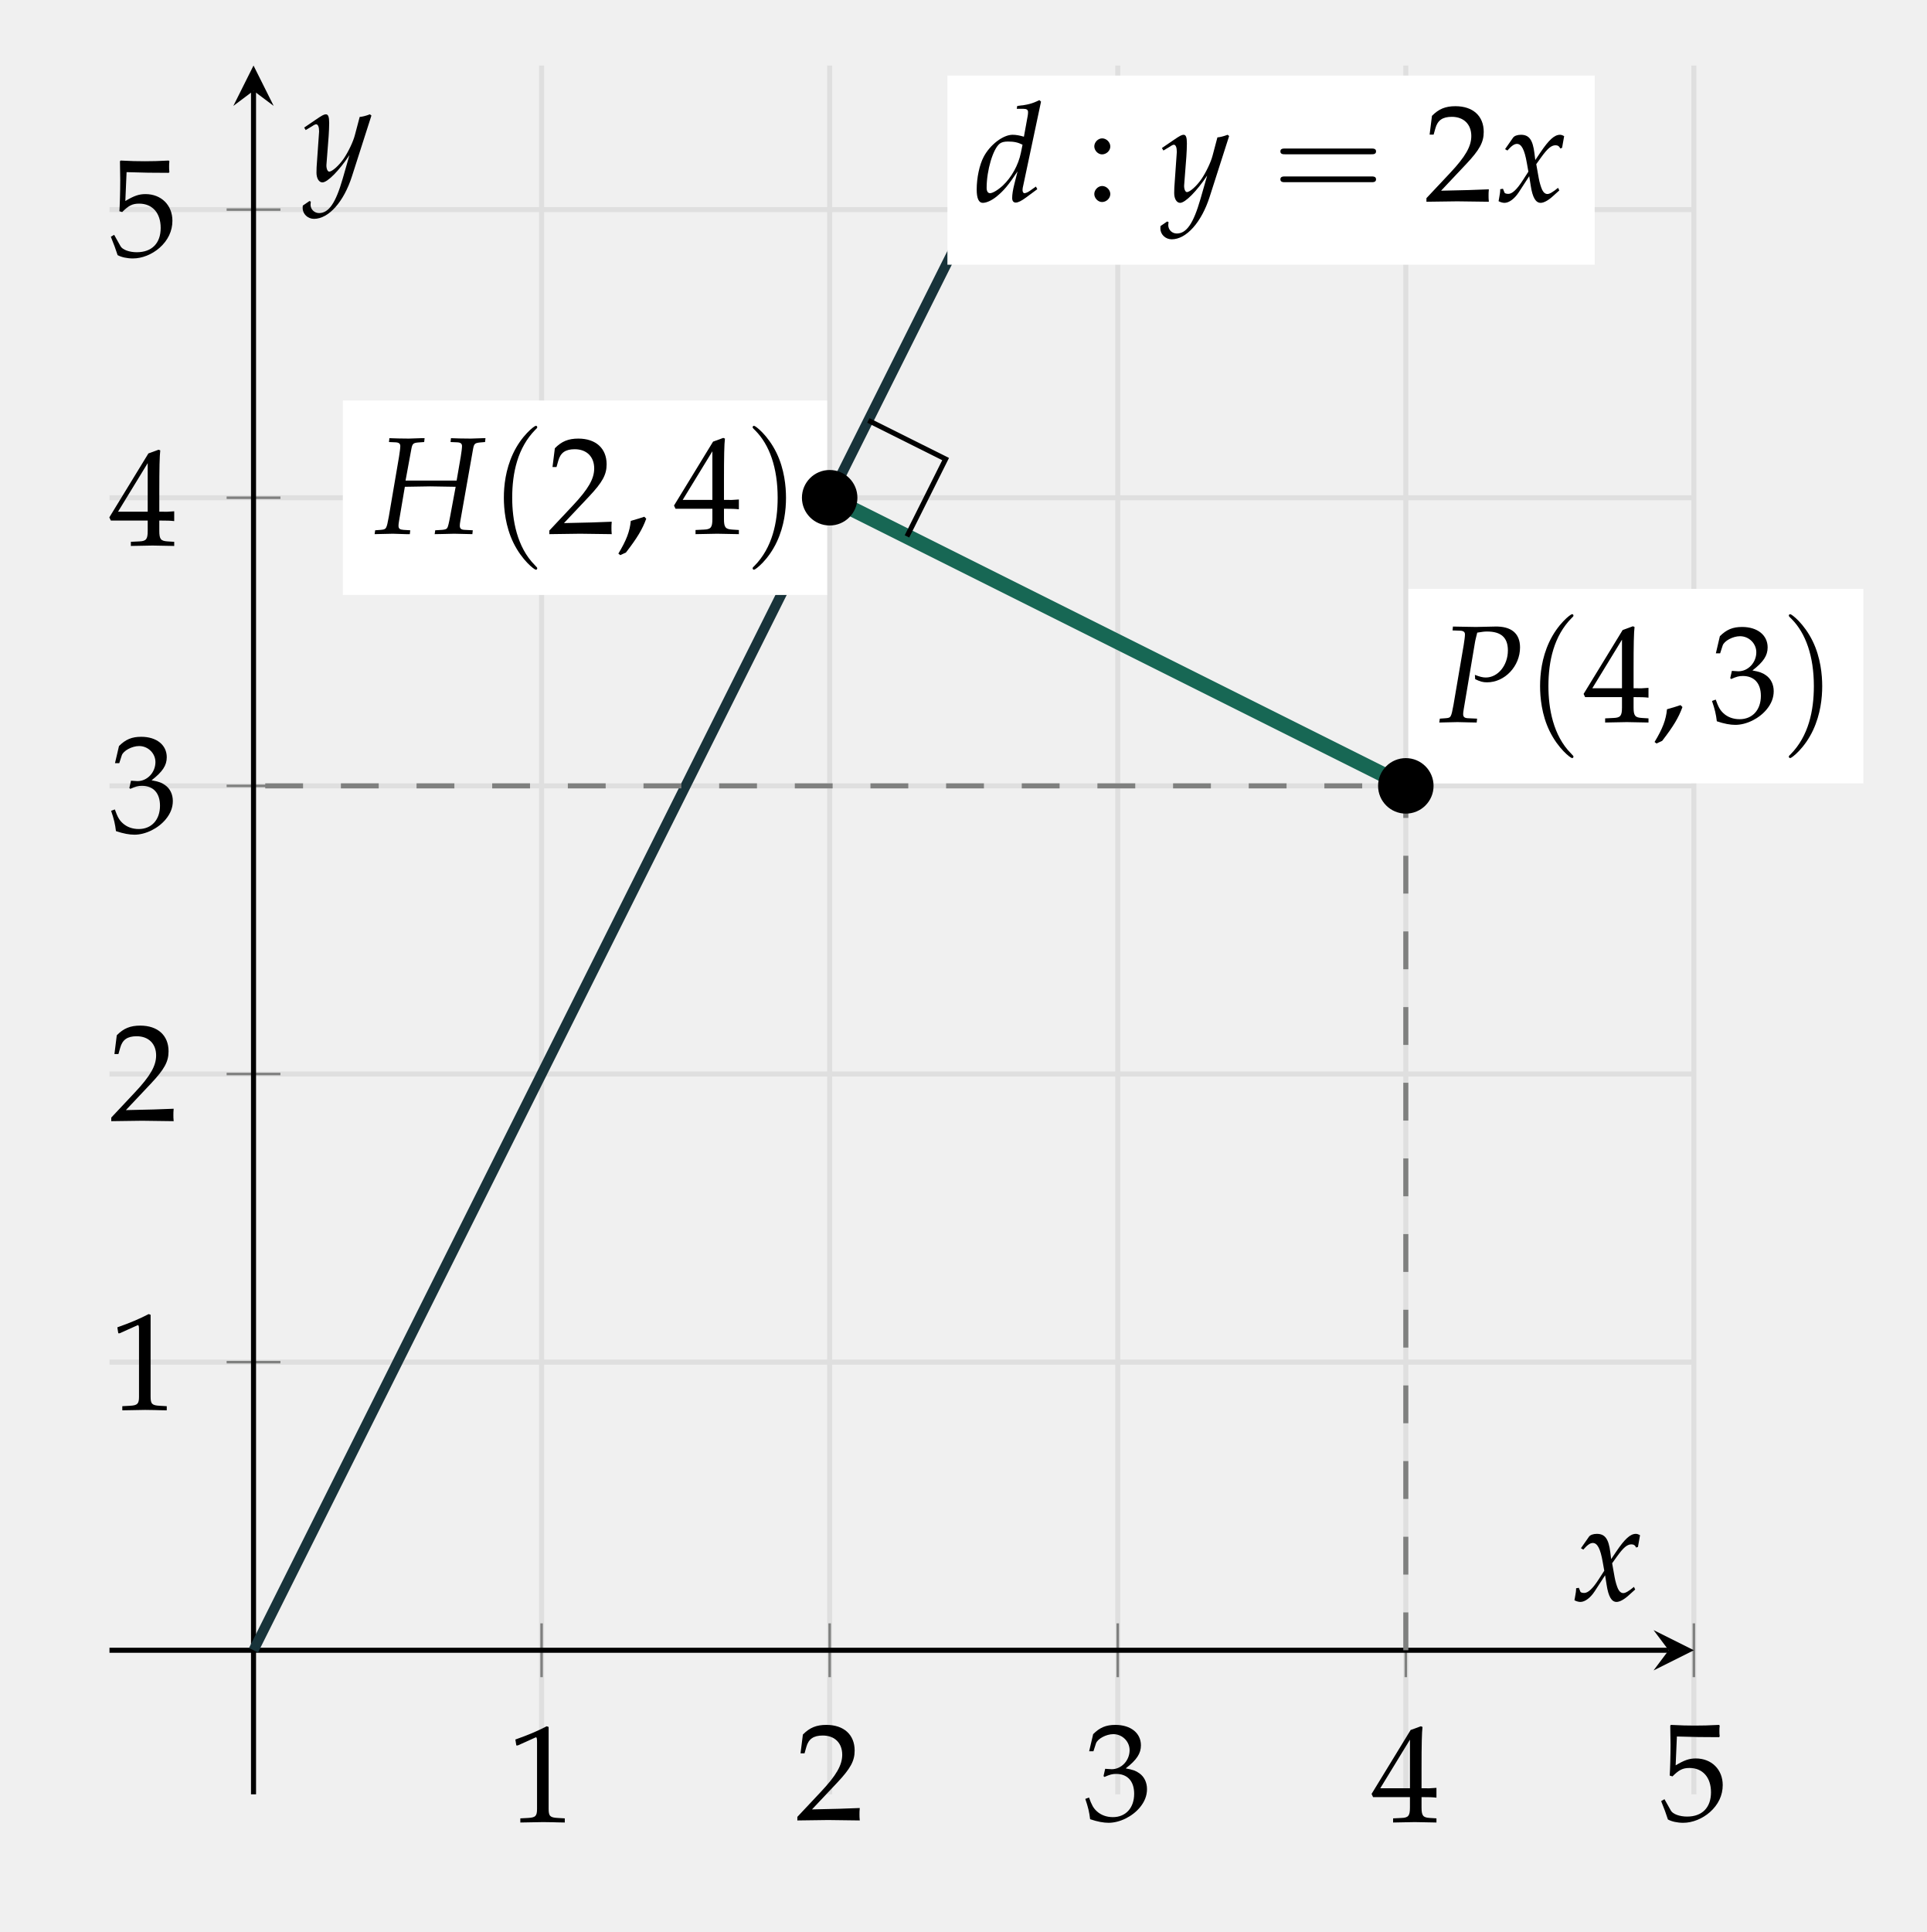
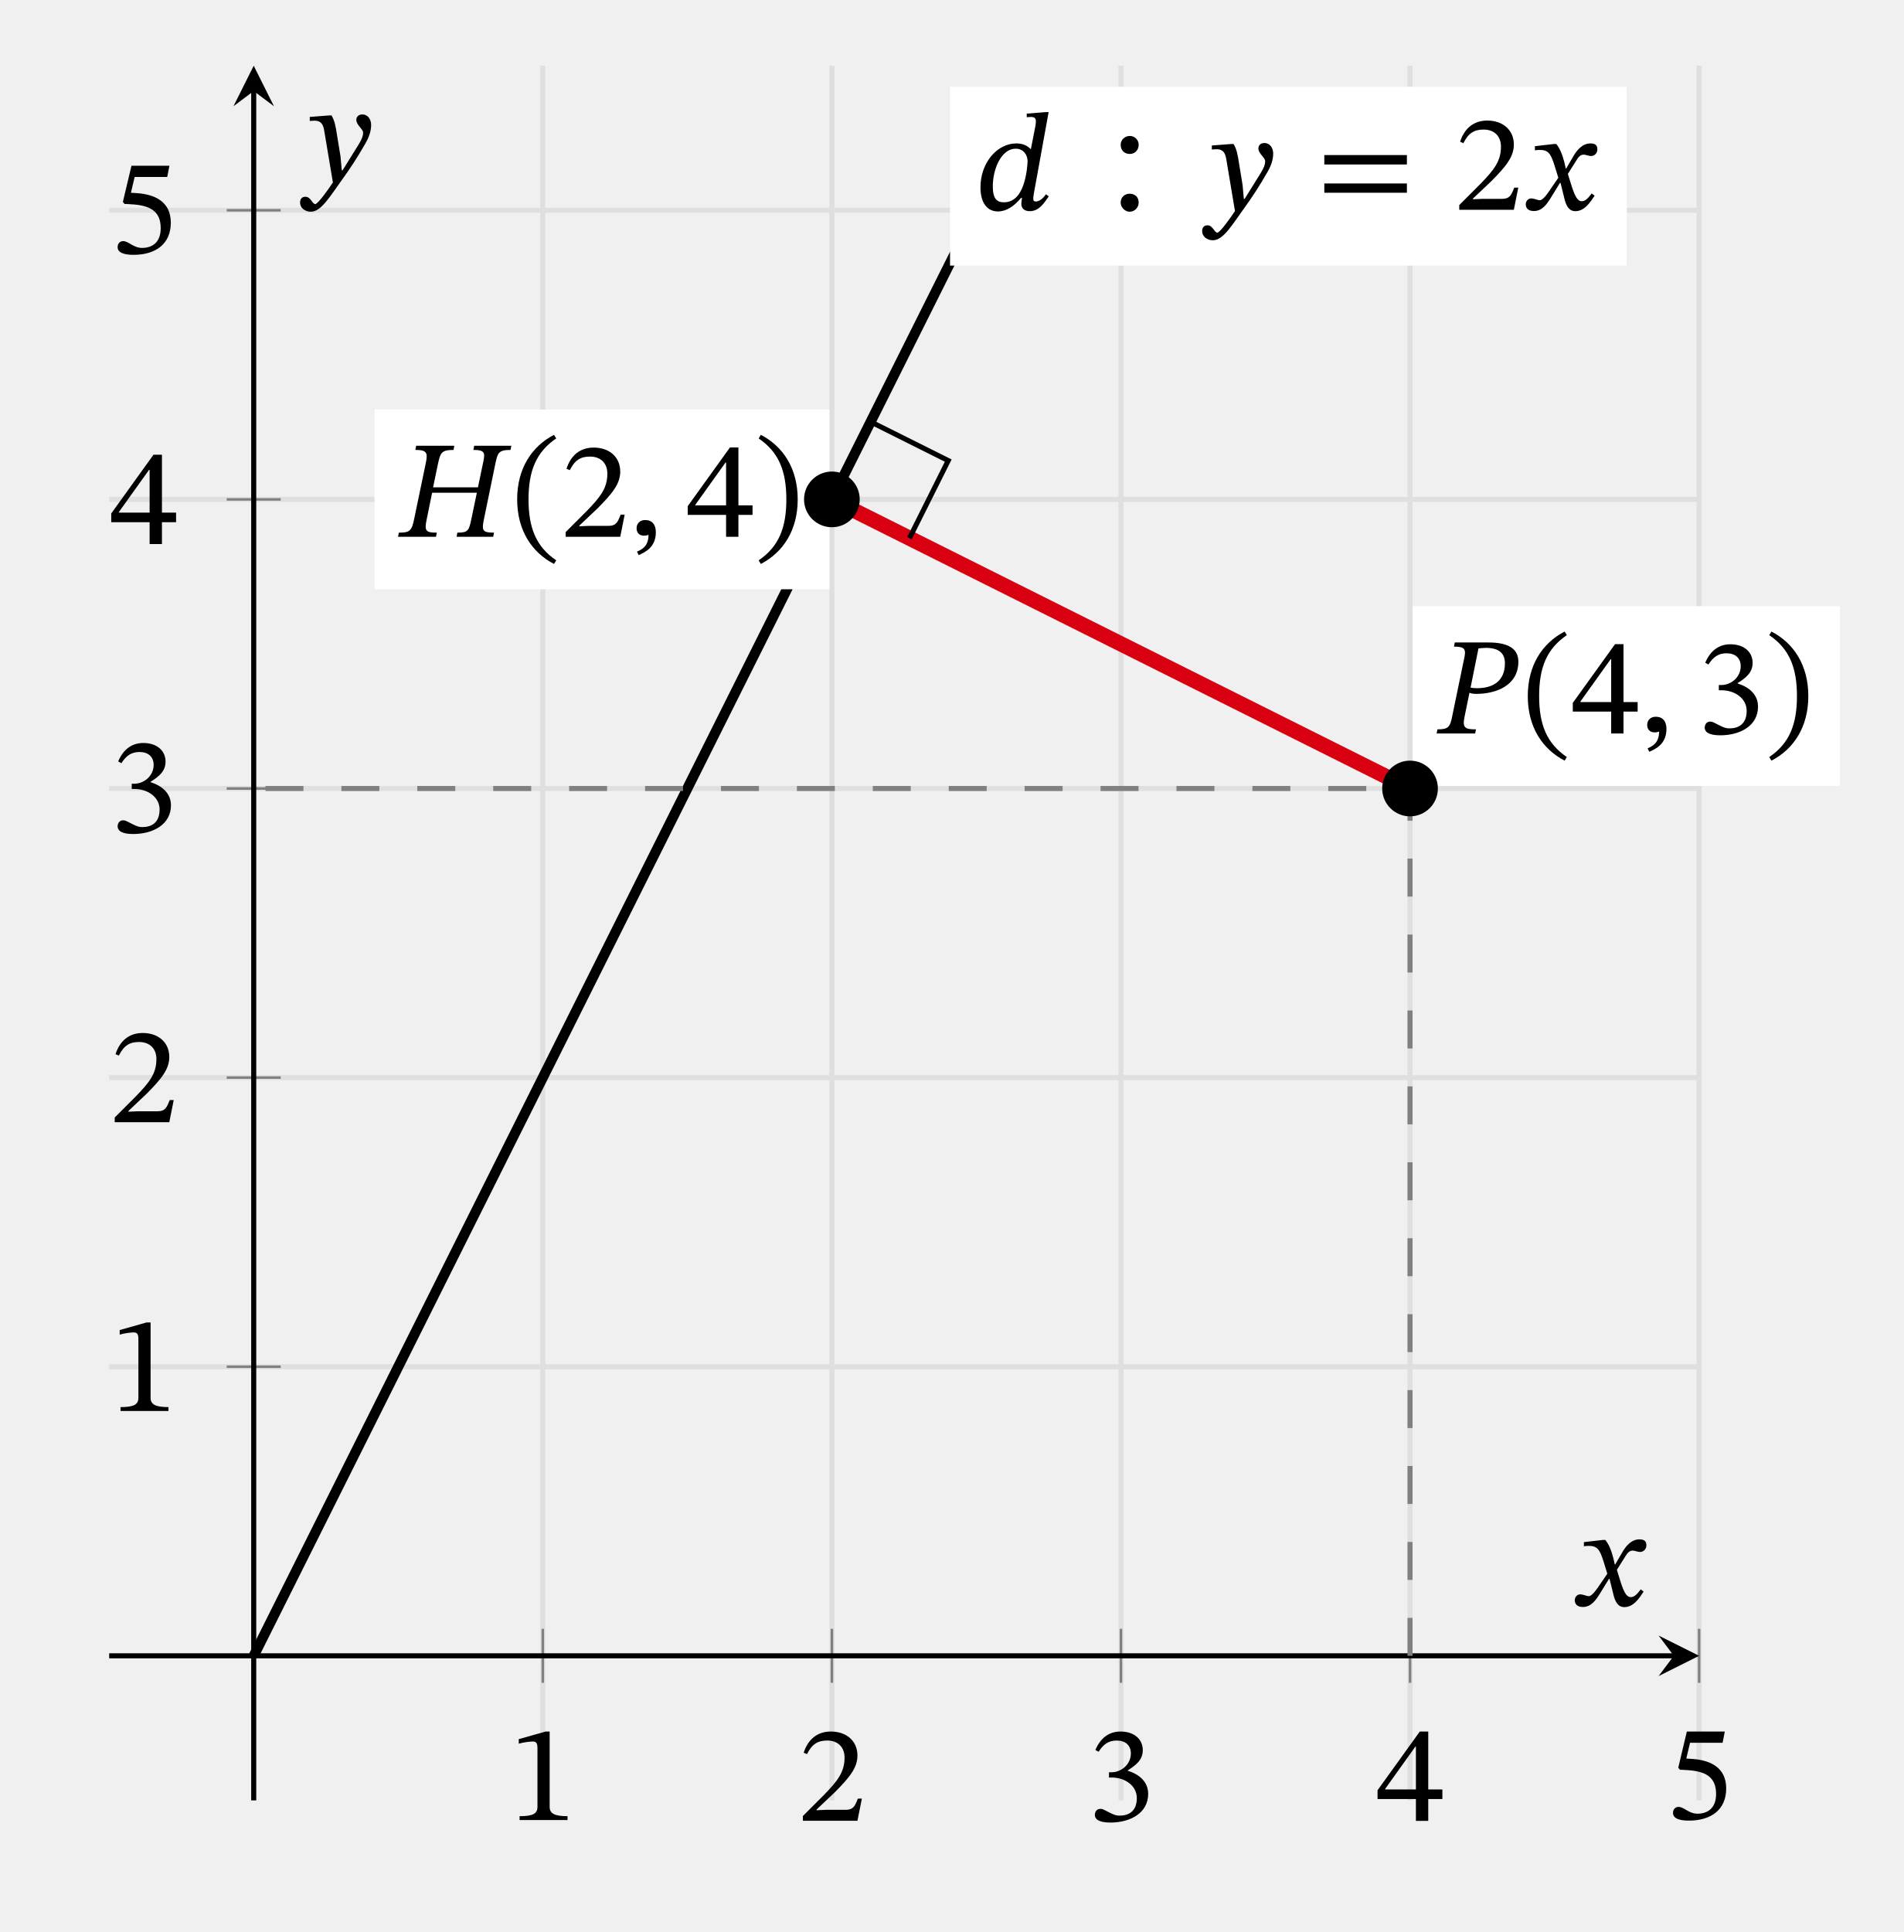
- <svg xmlns="http://www.w3.org/2000/svg" xmlns:xlink="http://www.w3.org/1999/xlink" version="1.1" width="152.222" height="152.636" viewBox="0 0 152.222 152.636">
+ <svg xmlns="http://www.w3.org/2000/svg" xmlns:xlink="http://www.w3.org/1999/xlink" version="1.1" width="149.87" height="152.12" viewBox="0 0 149.87 152.12">
  <defs>
-     <path id="font_1_21" d="M.067 .555H.077L.206 .613C.207 .614 .208 .614 .209 .614 .215 .614 .217 .605 .217 .581V.096C.217 .044 .206 .033 .152 .03L.096 .027V-.003C.25 0 .25 0 .261 0 .274 0 .296 0 .33-.001 .342-.002 .377-.002 .418-.003V.027L.366 .03C.311 .033 .301 .044 .301 .096V.689L.287 .694C.222 .66 .151 .63 .06 .598L.067 .555Z" />
-     <path id="font_1_22" d="M.016 .023V-.003C.203 0 .203 0 .239 0 .275 0 .275 0 .468-.003 .466 .018 .466 .028 .466 .042 .466 .055 .466 .065 .468 .087 .353 .082 .307 .081 .122 .077L.304 .27C.401 .373 .431 .428 .431 .503 .431 .618 .353 .689 .226 .689 .154 .689 .105 .669 .056 .619L.039 .483H.068L.081 .529C.097 .587 .133 .612 .2 .612 .286 .612 .341 .558 .341 .473 .341 .398 .299 .324 .186 .204L.016 .023Z" />
-     <path id="font_1_23" d="M.043 .498H.074L.092 .554C.103 .588 .166 .622 .218 .622 .283 .622 .336 .569 .336 .506 .336 .431 .277 .368 .206 .368 .198 .368 .187 .369 .174 .37L.159 .371 .147 .318 .154 .312C.192 .329 .211 .334 .238 .334 .321 .334 .369 .281 .369 .19 .369 .088 .308 .021 .215 .021 .169 .021 .128 .036 .098 .064 .074 .086 .061 .109 .042 .163L.015 .153C.036 .092 .044 .056 .05 .006 .103-.012 .147-.02 .184-.02 .264-.02 .356 .025 .411 .092 .445 .133 .462 .177 .462 .224 .462 .272 .442 .314 .406 .339 .381 .357 .358 .365 .308 .374 .388 .436 .418 .482 .418 .541 .418 .63 .344 .689 .233 .689 .165 .689 .12 .67 .072 .622L.043 .498Z" />
-     <path id="font_1_24" d="M.28 .181V.106C.28 .046 .269 .032 .22 .03L.158 .027V-.003C.291 0 .291 0 .315 0 .339 0 .339 0 .472-.003V.027L.424 .03C.375 .033 .364 .046 .364 .106V.181C.423 .181 .444 .18 .472 .177V.248C.425 .244 .406 .244 .391 .245H.388 .364V.384C.364 .562 .366 .648 .371 .689L.359 .694 .285 .667 .002 .204 .013 .181H.28M.28 .245H.065L.28 .597V.245Z" />
-     <path id="font_1_25" d="M.127 .605C.256 .601 .312 .6 .432 .6L.437 .605C.435 .623 .435 .631 .435 .644 .435 .658 .435 .666 .437 .684L.432 .689C.357 .685 .312 .684 .258 .684 .203 .684 .159 .685 .084 .689L.079 .684C.08 .623 .081 .579 .081 .547 .081 .462 .078 .366 .075 .322L.095 .316C.142 .363 .169 .377 .218 .377 .314 .377 .374 .309 .374 .201 .374 .09 .31 .025 .201 .025 .147 .025 .097 .043 .083 .069L.037 .151 .013 .137C.036 .08 .048 .048 .062 .004 .09-.011 .13-.02 .173-.02 .24-.02 .311 .009 .366 .057 .427 .111 .459 .179 .459 .253 .459 .366 .378 .446 .264 .446 .216 .446 .18 .433 .118 .396L.127 .605Z" />
-     <path id="font_2_7" d="M.105 .664 .16 .662C.184 .661 .195 .653 .195 .635 .195 .621 .191 .59 .186 .559L.112 .125C.095 .034 .094 .031 .054 .028L.013 .025 .009-.003 .051-.002C.092-.001 .123 0 .141 0 .158 0 .187-.001 .227-.002L.28-.003 .283 .025 .218 .028C.192 .029 .182 .037 .182 .058 .182 .067 .183 .074 .186 .093L.268 .58C.268 .581 .272 .601 .277 .62 .278 .625 .281 .635 .284 .648 .32 .654 .336 .656 .355 .656 .457 .656 .506 .612 .506 .519 .506 .411 .434 .323 .346 .323 .324 .323 .304 .328 .267 .342L.269 .311C.306 .293 .326 .288 .355 .288 .484 .288 .594 .405 .594 .541 .594 .642 .531 .695 .412 .692L.274 .689 .161 .691 .108 .692 .105 .664Z" />
-     <path id="font_3_1" d="M.331-.24C.331-.237 .331-.235 .314-.218 .189-.092 .157 .097 .157 .25 .157 .424 .195 .598 .318 .723 .331 .735 .331 .737 .331 .74 .331 .747 .327 .75 .321 .75 .311 .75 .221 .682 .162 .555 .111 .445 .099 .334 .099 .25 .099 .172 .11 .051 .165-.062 .225-.185 .311-.25 .321-.25 .327-.25 .331-.247 .331-.24Z" />
-     <path id="font_1_32" d="M.204 .123C.177 .114 .159 .108 .106 .093 .099 .017 .074-.048 .016-.144L.03-.155 .071-.136C.152-.031 .19 .032 .218 .109L.204 .123Z" />
-     <path id="font_3_2" d="M.289 .25C.289 .328 .278 .449 .223 .562 .163 .685 .077 .75 .067 .75 .061 .75 .057 .746 .057 .74 .057 .737 .057 .735 .076 .717 .174 .618 .231 .459 .231 .25 .231 .079 .194-.097 .07-.223 .057-.235 .057-.237 .057-.24 .057-.246 .061-.25 .067-.25 .077-.25 .167-.182 .226-.055 .277 .055 .289 .166 .289 .25Z" />
-     <path id="font_2_3" d="M.221 .385 .263 .613C.27 .652 .277 .658 .314 .661L.356 .664 .359 .692H.335L.245 .689C.229 .689 .211 .689 .168 .69L.104 .692 .101 .664 .148 .662C.172 .661 .183 .653 .183 .635 .183 .621 .179 .59 .174 .559L.1 .125C.083 .033 .082 .032 .042 .028L.001 .025-.003-.003 .039-.002C.087-.001 .11 0 .129 0L.226-.003H.252L.255 .025 .206 .028C.179 .03 .17 .037 .17 .058 .17 .067 .171 .074 .174 .093L.216 .34 .277 .341C.339 .342 .381 .343 .4 .343 .419 .343 .46 .342 .523 .341L.584 .34 .544 .125C.535 .076 .528 .048 .523 .042 .519 .034 .508 .03 .486 .028L.436 .025 .432-.003 .488-.002C.532-.001 .562 0 .573 0 .589 0 .62-.001 .663-.002L.705-.003 .708 .025 .65 .028C.624 .029 .614 .037 .614 .058 .614 .067 .615 .076 .618 .093L.71 .613C.717 .652 .723 .657 .761 .661L.797 .664 .8 .692H.784L.693 .689C.678 .689 .657 .689 .613 .69L.55 .692 .547 .664 .595 .662C.619 .661 .63 .653 .63 .635 .63 .621 .626 .589 .621 .559L.591 .385H.221Z" />
-     <path id="font_2_10" d="M.483 .722 .471 .733C.419 .707 .383 .698 .311 .691L.307 .67H.355C.379 .67 .389 .663 .389 .646 .389 .638 .388 .629 .387 .622L.359 .468C.329 .477 .302 .482 .277 .482 .208 .482 .114 .41 .068 .323 .037 .265 .017 .17 .017 .086 .017 .021 .032-.011 .061-.011 .088-.011 .125 .006 .159 .033 .213 .077 .246 .116 .313 .217L.29 .126C.279 .082 .274 .05 .274 .024 .274 .003 .283-.009 .3-.009 .317-.009 .341 .003 .375 .028L.456 .088 .446 .107 .402 .076C.388 .066 .372 .059 .363 .059 .355 .059 .349 .068 .349 .082 .349 .09 .35 .099 .357 .128L.483 .722M.337 .351C.319 .263 .27 .175 .208 .116 .173 .083 .133 .059 .114 .059 .098 .059 .089 .073 .089 .098 .089 .224 .135 .38 .184 .418 .197 .428 .216 .433 .243 .433 .287 .433 .316 .427 .349 .41L.337 .351Z" />
-     <path id="font_1_31" d="M.123 .111C.093 .111 .066 .083 .066 .053 .066 .023 .093-.005 .122-.005 .154-.005 .182 .022 .182 .053 .182 .083 .154 .111 .123 .111M.123 .456C.093 .456 .066 .428 .066 .398 .066 .368 .093 .34 .122 .34 .154 .34 .182 .367 .182 .397 .182 .428 .154 .456 .123 .456Z" />
-     <path id="font_2_18" d="M-.007-.179C-.008-.186-.008-.192-.008-.197-.008-.24 .029-.275 .074-.275 .18-.275 .29-.152 .349 .033L.49 .473 .479 .482C.45 .471 .427 .465 .405 .463L.37 .331C.358 .284 .323 .211 .29 .162 .255 .111 .206 .067 .184 .067 .172 .067 .163 .09 .164 .115L.165 .128 .18 .322C.182 .353 .184 .391 .184 .419 .184 .464 .177 .482 .16 .482 .147 .482 .133 .475 .085 .442L.003 .386 .014 .368 .064 .398 .068 .401C.078 .407 .085 .41 .089 .41 .103 .41 .111 .391 .111 .358 .111 .357 .111 .351 .11 .343L.093 .1 .092 .06C.092 .018 .11-.011 .135-.011 .172-.011 .256 .074 .331 .187L.282 .016C.231-.161 .181-.233 .111-.233 .076-.233 .049-.206 .049-.172 .049-.167 .05-.159 .051-.15L.041-.146-.007-.179Z" />
-     <path id="font_3_3" d="M.687 .327C.702 .327 .721 .327 .721 .347 .721 .367 .702 .367 .688 .367H.089C.075 .367 .056 .367 .056 .347 .056 .327 .075 .327 .09 .327H.687M.688 .133C.702 .133 .721 .133 .721 .153 .721 .173 .702 .173 .687 .173H.09C.075 .173 .056 .173 .056 .153 .056 .133 .075 .133 .089 .133H.688Z" />
-     <path id="font_2_17" d="M.021 .088C.021 .068 .019 .055 .013 .023 .011 .011 .01 .008 .009 .001 .024-.007 .04-.011 .052-.011 .085-.011 .124 .018 .155 .065L.231 .182 .242 .113C.255 .028 .278-.011 .314-.011 .336-.011 .368 .006 .4 .035L.449 .079 .44 .098C.404 .068 .379 .053 .363 .053 .348 .053 .335 .063 .325 .083 .316 .102 .305 .139 .3 .168L.282 .269 .317 .318C.364 .383 .391 .406 .422 .406 .438 .406 .45 .398 .455 .383L.469 .387 .484 .472C.472 .479 .463 .482 .454 .482 .414 .482 .374 .446 .312 .354L.275 .299 .269 .347C.257 .446 .23 .482 .171 .482 .145 .482 .123 .474 .114 .461L.056 .378 .073 .368C.103 .402 .123 .416 .142 .416 .175 .416 .197 .375 .214 .277L.225 .215 .185 .153C.142 .086 .108 .054 .08 .054 .065 .054 .054 .058 .052 .063L.041 .091 .021 .088Z" />
+     <path id="font_1_1138" d="M.426 0V.028C.334 .028 .297 .046 .297 .095V.639H.268L.074 .584V.551C.105 .561 .156 .567 .176 .567 .201 .567 .209 .553 .209 .518V.095C.209 .045 .174 .028 .08 .028V0H.426Z" />
+     <path id="font_1_1139" d="M.464 .16H.435C.412 .1 .399 .079 .346 .079H.207L.137 .076V.081L.269 .206C.375 .313 .432 .382 .432 .471 .432 .576 .353 .644 .24 .644 .143 .644 .075 .588 .044 .491L.068 .481C.105 .556 .149 .579 .214 .579 .291 .579 .339 .531 .339 .456 .339 .351 .289 .288 .19 .186L.038 .034V0H.432L.464 .16Z" />
+     <path id="font_1_1140" d="M.086 .498C.12 .551 .157 .579 .217 .579 .279 .579 .319 .545 .319 .486 .319 .405 .248 .35 .18 .35H.161V.312H.181C.277 .312 .362 .253 .362 .164 .362 .066 .301 .037 .238 .037 .214 .037 .2 .041 .157 .063 .122 .081 .114 .086 .098 .086 .072 .086 .059 .063 .059 .042 .059 .016 .081-.013 .171-.013 .317-.013 .444 .057 .444 .194 .444 .283 .377 .336 .297 .361V.364C.36 .404 .405 .441 .405 .51 .405 .586 .346 .644 .244 .644 .162 .644 .1 .598 .063 .511L.086 .498Z" />
+     <path id="font_1_1141" d="M.481 .158V.227H.379V.645H.318L.013 .221V.158H.29V0H.379V.158H.481M.29 .227H.068V.231L.286 .536H.29V.227Z" />
+     <path id="font_1_1142" d="M.417 .549 .433 .63H.159L.097 .369 .109 .354C.123 .354 .128 .354 .154 .352 .292 .345 .37 .304 .37 .179 .37 .075 .307 .037 .236 .037 .172 .037 .139 .086 .099 .086 .074 .086 .059 .066 .059 .043 .059 .006 .097-.013 .174-.013 .333-.013 .443 .065 .443 .219 .443 .376 .32 .423 .202 .432L.155 .435 .182 .549H.417Z" />
+     <path id="font_1_3315" d="M.122 .657 .116 .627C.183 .627 .204 .616 .193 .557L.104 .127C.088 .043 .073 .03-.003 .03L-.009 0H.269L.275 .03C.194 .03 .176 .041 .193 .123L.228 .294C.239 .289 .257 .286 .277 .286 .42 .286 .581 .346 .581 .519 .581 .624 .488 .657 .365 .657H.122M.293 .614C.315 .616 .326 .618 .347 .618 .448 .618 .484 .573 .484 .507 .484 .379 .399 .327 .282 .327 .261 .327 .247 .329 .236 .331L.293 .614Z" />
+     <path id="font_1_1064" d="M.045 .27C.045 .047 .15-.112 .311-.196L.327-.17C.181-.071 .127 .066 .127 .27 .127 .474 .181 .611 .327 .71L.311 .736C.15 .652 .045 .493 .045 .27Z" />
+     <path id="font_1_1048" d="M.07-.132C.11-.114 .194-.08 .194 .033 .194 .088 .167 .121 .117 .121 .077 .121 .055 .094 .055 .062 .055 .033 .071 .008 .11 .008 .121 .008 .13 .01 .141 .014 .141-.067 .095-.091 .058-.107L.07-.132Z" />
+     <path id="font_1_1065" d="M.312 .27C.312 .493 .207 .652 .046 .736L.03 .71C.176 .611 .23 .474 .23 .27 .23 .066 .176-.071 .03-.17L.046-.196C.207-.112 .312 .047 .312 .27Z" />
+     <path id="font_1_3307" d="M.275 .525C.293 .603 .296 .627 .388 .627L.393 .657H.118L.112 .627C.199 .627 .203 .605 .186 .525L.104 .131C.086 .042 .072 .03-.007 .03L-.013 0H.261L.267 .03C.185 .03 .176 .043 .195 .131L.233 .318H.556L.517 .131C.499 .044 .493 .03 .415 .03L.41 0H.674L.68 .03C.595 .03 .59 .045 .608 .131L.689 .525C.706 .604 .71 .627 .799 .627L.805 .657H.537L.531 .627C.62 .627 .616 .603 .599 .525L.564 .357H.24L.275 .525Z" />
+     <path id="font_1_3329" d="M.529 .705H.507L.371 .694V.668C.371 .668 .39 .67 .402 .67 .432 .67 .437 .656 .437 .639 .437 .625 .434 .607 .434 .607L.401 .439H.398C.374 .464 .341 .479 .296 .479 .157 .479 .037 .34 .037 .162 .037 .045 .089-.012 .163-.012 .222-.012 .279 .024 .329 .085H.337C.335 .073 .332 .054 .332 .042 .332 .011 .353-.01 .393-.01 .462-.01 .499 .053 .53 .097L.51 .112C.496 .093 .469 .06 .437 .06 .424 .06 .418 .065 .418 .079 .418 .092 .423 .121 .423 .121L.529 .705M.346 .177C.319 .101 .274 .054 .206 .054 .157 .054 .126 .078 .126 .169 .126 .299 .19 .441 .291 .441 .349 .441 .377 .394 .377 .351 .377 .333 .372 .252 .346 .177Z" />
+     <path id="font_1_1754" d="M.326 .469C.326 .507 .295 .533 .262 .533 .229 .533 .196 .508 .196 .469 .196 .429 .223 .403 .262 .403 .301 .403 .326 .434 .326 .469M.326 .052C.326 .094 .297 .116 .261 .116 .227 .116 .196 .093 .196 .052 .196 .017 .227-.014 .261-.014 .297-.014 .326 .017 .326 .052Z" />
+     <path id="font_1_3355" d="M.251 .325C.239 .405 .232 .437 .21 .475H.195L.053 .464V.435C.053 .435 .074 .437 .088 .437 .149 .437 .154 .388 .161 .343L.22-.009C.192-.052 .112-.165 .093-.165 .071-.165 .06-.112 .022-.112-.001-.112-.017-.125-.017-.155-.017-.192 .018-.22 .06-.22 .136-.22 .197-.112 .289 .015 .341 .087 .398 .173 .452 .268 .484 .322 .496 .367 .496 .406 .496 .449 .47 .482 .433 .482 .404 .482 .389 .464 .389 .443 .389 .405 .438 .377 .438 .351 .438 .327 .429 .303 .405 .264L.29 .079H.284L.275 .179 .251 .325Z" />
+     <path id="font_1_1202" d="M.658 .327V.395H.062V.327H.658M.658 .123V.19H.062V.123H.658Z" />
+     <path id="font_1_3354" d="M.315 .298H.312L.3 .349C.286 .403 .267 .447 .243 .475H.228L.089 .459V.429C.089 .429 .104 .432 .12 .432 .186 .433 .203 .406 .23 .322L.258 .231 .186 .126C.147 .07 .129 .069 .125 .069 .108 .069 .084 .082 .062 .082 .038 .082 .023 .06 .023 .04 .023 .015 .038-.009 .081-.009 .141-.009 .174 .038 .206 .09L.27 .194H.274L.299 .093C.313 .028 .335-.01 .381-.01 .449-.01 .491 .058 .52 .102L.499 .118C.472 .082 .453 .062 .427 .062 .396 .062 .376 .099 .348 .191L.327 .259 .388 .356C.405 .384 .419 .398 .442 .398 .455 .398 .478 .388 .494 .388 .521 .388 .54 .411 .54 .435 .54 .463 .528 .479 .49 .479 .431 .479 .391 .43 .364 .382L.315 .298Z" />
  </defs>
-   <path transform="matrix(1,0,0,-1,8.651,141.759)" stroke-width=".399" stroke-linecap="butt" stroke-miterlimit="10" stroke-linejoin="miter" fill="none" stroke="#dfdfdf" d="M34.145 0V136.581M56.909 0V136.581M79.672 0V136.581M102.435 0V136.581M125.199 0V136.581" />
-   <path transform="matrix(1,0,0,-1,8.651,141.759)" stroke-width=".399" stroke-linecap="butt" stroke-miterlimit="10" stroke-linejoin="miter" fill="none" stroke="#dfdfdf" d="M0 34.145H125.199M0 56.909H125.199M0 79.672H125.199M0 102.435H125.199M0 125.199H125.199" />
-   <path transform="matrix(1,0,0,-1,8.651,141.759)" stroke-width=".199" stroke-linecap="butt" stroke-miterlimit="10" stroke-linejoin="miter" fill="none" stroke="#7f807f" d="M34.145 9.256V13.508M56.909 9.256V13.508M79.672 9.256V13.508M102.435 9.256V13.508M125.199 9.256V13.508" />
-   <path transform="matrix(1,0,0,-1,8.651,141.759)" stroke-width=".199" stroke-linecap="butt" stroke-miterlimit="10" stroke-linejoin="miter" fill="none" stroke="#7f807f" d="M9.256 34.145H13.508M9.256 56.909H13.508M9.256 79.672H13.508M9.256 102.435H13.508M9.256 125.199H13.508" />
-   <path transform="matrix(1,0,0,-1,8.651,141.759)" stroke-width=".399" stroke-linecap="butt" stroke-miterlimit="10" stroke-linejoin="miter" fill="none" stroke="#000000" d="M0 11.382H123.206" />
-   <path transform="matrix(1,0,0,-1,131.8574,130.3773)" d="M1.993 0-1.196 1.594 0 0-1.196-1.594" />
-   <path transform="matrix(1,0,0,-1,8.651,141.759)" stroke-width=".399" stroke-linecap="butt" stroke-miterlimit="10" stroke-linejoin="miter" fill="none" stroke="#000000" d="M11.382 0V134.588" />
-   <path transform="matrix(0,-1,-1,-0,20.03271,7.170883)" d="M1.993 0-1.196 1.594 0 0-1.196-1.594" />
-   <use data-text="1" xlink:href="#font_1_21" transform="matrix(10.9091,0,0,-10.9091,40.069,143.953)" />
-   <use data-text="2" xlink:href="#font_1_22" transform="matrix(10.9091,0,0,-10.9091,62.832,143.79)" />
-   <use data-text="3" xlink:href="#font_1_23" transform="matrix(10.9091,0,0,-10.9091,85.595,143.79)" />
-   <use data-text="4" xlink:href="#font_1_24" transform="matrix(10.9091,0,0,-10.9091,108.358,143.953)" />
-   <use data-text="5" xlink:href="#font_1_25" transform="matrix(10.9091,0,0,-10.9091,131.121,143.79)" />
-   <use data-text="1" xlink:href="#font_1_21" transform="matrix(10.9091,0,0,-10.9091,8.617,111.389)" />
-   <use data-text="2" xlink:href="#font_1_22" transform="matrix(10.9091,0,0,-10.9091,8.617,88.54402)" />
-   <use data-text="3" xlink:href="#font_1_23" transform="matrix(10.9091,0,0,-10.9091,8.617,65.72601)" />
-   <use data-text="4" xlink:href="#font_1_24" transform="matrix(10.9091,0,0,-10.9091,8.617,43.10001)" />
-   <use data-text="5" xlink:href="#font_1_25" transform="matrix(10.9091,0,0,-10.9091,8.617,20.20001)" />
-   <path transform="matrix(1,0,0,-1,8.651,141.759)" stroke-width=".797" stroke-linecap="butt" stroke-miterlimit="10" stroke-linejoin="miter" fill="none" stroke="#18333a" d="M11.382 11.382 13.895 16.409 16.409 21.436 18.922 26.462 21.436 31.489 23.949 36.516 26.462 41.543 28.976 46.57 31.489 51.597 34.003 56.624 36.516 61.651 39.03 66.678 41.543 71.704 44.057 76.731 46.57 81.758 49.083 86.785 51.597 91.812 54.11 96.839 56.624 101.866 59.137 106.893 61.651 111.92 64.164 116.946 66.678 121.973 69.191 127 71.704 132.027" />
-   <path transform="matrix(1,0,0,-1,8.651,141.759)" stroke-width="1.196" stroke-linecap="butt" stroke-miterlimit="10" stroke-linejoin="miter" fill="none" stroke="#176754" d="M102.435 79.672 56.909 102.435" />
-   <path transform="matrix(1,0,0,-1,8.651,141.759)" stroke-width=".399" stroke-linecap="butt" stroke-dasharray="2.989,2.989" stroke-miterlimit="10" stroke-linejoin="miter" fill="none" stroke="#7f807f" d="M102.435 11.382V79.672H11.382" />
-   <path transform="matrix(1,0,0,-1,8.651,141.759)" stroke-width=".399" stroke-linecap="butt" stroke-miterlimit="10" stroke-linejoin="miter" fill="none" stroke="#000000" d="M59.963 108.543 66.071 105.49 63.016 99.381" />
-   <path transform="matrix(1,0,0,-1,8.651,141.759)" d="M102.635 79.871H138.591V95.235H102.635Z" fill="#ffffff" />
-   <use data-text="P" xlink:href="#font_2_7" transform="matrix(10.9091,0,0,-10.9091,113.632,57.04901)" />
-   <use data-text="(" xlink:href="#font_3_1" transform="matrix(11.3673,0,0,-11.3673,120.57,57.04901)" />
-   <use data-text="4" xlink:href="#font_1_24" transform="matrix(10.9091,0,0,-10.9091,125.113,57.04901)" />
-   <use data-text="," xlink:href="#font_1_32" transform="matrix(10.9091,0,0,-10.9091,130.5676,57.04901)" />
-   <use data-text="3" xlink:href="#font_1_23" transform="matrix(10.9091,0,0,-10.9091,135.1167,57.04901)" />
-   <use data-text=")" xlink:href="#font_3_2" transform="matrix(11.3673,0,0,-11.3673,140.704,57.04901)" />
-   <path transform="matrix(1,0,0,-1,8.651,141.759)" d="M18.44 94.754H56.709V110.117H18.44Z" fill="#ffffff" />
-   <use data-text="H" xlink:href="#font_2_3" transform="matrix(10.9091,0,0,-10.9091,29.635,42.167)" />
-   <use data-text="(" xlink:href="#font_3_1" transform="matrix(11.3673,0,0,-11.3673,38.689,42.167)" />
-   <use data-text="2" xlink:href="#font_1_22" transform="matrix(10.9091,0,0,-10.9091,43.233,42.167)" />
-   <use data-text="," xlink:href="#font_1_32" transform="matrix(10.9091,0,0,-10.9091,48.68755,42.167)" />
-   <use data-text="4" xlink:href="#font_1_24" transform="matrix(10.9091,0,0,-10.9091,53.23664,42.167)" />
-   <use data-text=")" xlink:href="#font_3_2" transform="matrix(11.3673,0,0,-11.3673,58.824,42.167)" />
-   <path transform="matrix(1,0,0,-1,8.651,141.759)" d="M66.213 120.845H117.36V135.789H66.213Z" fill="#ffffff" />
-   <use data-text="d" xlink:href="#font_2_10" transform="matrix(10.9091,0,0,-10.9091,76.992,15.90601)" />
-   <use data-text=":" xlink:href="#font_1_31" transform="matrix(10.9091,0,0,-10.9091,85.75,15.90601)" />
-   <use data-text="y" xlink:href="#font_2_18" transform="matrix(10.9091,0,0,-10.9091,91.78,15.90601)" />
-   <use data-text="=" xlink:href="#font_3_3" transform="matrix(11.3673,0,0,-11.3673,100.538,15.90601)" />
-   <use data-text="2" xlink:href="#font_1_22" transform="matrix(10.9091,0,0,-10.9091,112.541,15.90601)" />
-   <use data-text="x" xlink:href="#font_2_17" transform="matrix(10.9091,0,0,-10.9091,118.317,15.90601)" />
-   <path transform="matrix(1,0,0,-1,8.651,141.759)" d="M104.428 79.672C104.428 80.772 103.536 81.665 102.435 81.665 101.335 81.665 100.443 80.772 100.443 79.672 100.443 78.572 101.335 77.679 102.435 77.679 103.536 77.679 104.428 78.572 104.428 79.672ZM102.435 79.672" />
-   <path transform="matrix(1,0,0,-1,8.651,141.759)" stroke-width=".399" stroke-linecap="butt" stroke-miterlimit="10" stroke-linejoin="miter" fill="none" stroke="#000000" d="M104.428 79.672C104.428 80.772 103.536 81.665 102.435 81.665 101.335 81.665 100.443 80.772 100.443 79.672 100.443 78.572 101.335 77.679 102.435 77.679 103.536 77.679 104.428 78.572 104.428 79.672ZM102.435 79.672" />
-   <path transform="matrix(1,0,0,-1,8.651,141.759)" d="M58.901 102.435C58.901 103.536 58.009 104.428 56.909 104.428 55.808 104.428 54.916 103.536 54.916 102.435 54.916 101.335 55.808 100.443 56.909 100.443 58.009 100.443 58.901 101.335 58.901 102.435ZM56.909 102.435" />
-   <path transform="matrix(1,0,0,-1,8.651,141.759)" stroke-width=".399" stroke-linecap="butt" stroke-miterlimit="10" stroke-linejoin="miter" fill="none" stroke="#000000" d="M58.901 102.435C58.901 103.536 58.009 104.428 56.909 104.428 55.808 104.428 54.916 103.536 54.916 102.435 54.916 101.335 55.808 100.443 56.909 100.443 58.009 100.443 58.901 101.335 58.901 102.435ZM56.909 102.435" />
-   <use data-text="x" xlink:href="#font_2_17" transform="matrix(10.9091,0,0,-10.9091,124.313,126.439)" />
-   <use data-text="y" xlink:href="#font_2_18" transform="matrix(10.9091,0,0,-10.9091,24.004,14.28999)" />
+   <path transform="matrix(1,0,0,-1,8.597004,141.756)" stroke-width=".399" stroke-linecap="butt" stroke-miterlimit="10" stroke-linejoin="miter" fill="none" stroke="#dfdfdf" d="M34.145 0V136.581M56.909 0V136.581M79.672 0V136.581M102.435 0V136.581M125.199 0V136.581" />
+   <path transform="matrix(1,0,0,-1,8.597004,141.756)" stroke-width=".399" stroke-linecap="butt" stroke-miterlimit="10" stroke-linejoin="miter" fill="none" stroke="#dfdfdf" d="M0 34.145H125.199M0 56.909H125.199M0 79.672H125.199M0 102.435H125.199M0 125.199H125.199" />
+   <path transform="matrix(1,0,0,-1,8.597004,141.756)" stroke-width=".199" stroke-linecap="butt" stroke-miterlimit="10" stroke-linejoin="miter" fill="none" stroke="#7f807f" d="M34.145 9.256V13.508M56.909 9.256V13.508M79.672 9.256V13.508M102.435 9.256V13.508M125.199 9.256V13.508" />
+   <path transform="matrix(1,0,0,-1,8.597004,141.756)" stroke-width=".199" stroke-linecap="butt" stroke-miterlimit="10" stroke-linejoin="miter" fill="none" stroke="#7f807f" d="M9.256 34.145H13.508M9.256 56.909H13.508M9.256 79.672H13.508M9.256 102.435H13.508M9.256 125.199H13.508" />
+   <path transform="matrix(1,0,0,-1,8.597004,141.756)" stroke-width=".399" stroke-linecap="butt" stroke-miterlimit="10" stroke-linejoin="miter" fill="none" stroke="#000000" d="M0 11.382H123.206" />
+   <path transform="matrix(1,0,0,-1,131.8034,130.3743)" d="M1.993 0-1.196 1.594 0 0-1.196-1.594" />
+   <path transform="matrix(1,0,0,-1,8.597004,141.756)" stroke-width=".399" stroke-linecap="butt" stroke-miterlimit="10" stroke-linejoin="miter" fill="none" stroke="#000000" d="M11.382 0V134.588" />
+   <path transform="matrix(0,-1,-1,-0,19.97871,7.167893)" d="M1.993 0-1.196 1.594 0 0-1.196-1.594" />
+   <use data-text="1" xlink:href="#font_1_1138" transform="matrix(10.9091,0,0,-10.9091,40.04201,143.306)" />
+   <use data-text="2" xlink:href="#font_1_1139" transform="matrix(10.9091,0,0,-10.9091,62.806,143.361)" />
+   <use data-text="3" xlink:href="#font_1_1140" transform="matrix(10.9091,0,0,-10.9091,85.569,143.361)" />
+   <use data-text="4" xlink:href="#font_1_1141" transform="matrix(10.9091,0,0,-10.9091,108.332,143.372)" />
+   <use data-text="5" xlink:href="#font_1_1142" transform="matrix(10.9091,0,0,-10.9091,131.096,143.208)" />
+   <use data-text="1" xlink:href="#font_1_1138" transform="matrix(10.9091,0,0,-10.9091,8.618008,111.096)" />
+   <use data-text="2" xlink:href="#font_1_1139" transform="matrix(10.9091,0,0,-10.9091,8.618008,88.36002)" />
+   <use data-text="3" xlink:href="#font_1_1140" transform="matrix(10.9091,0,0,-10.9091,8.618008,65.52601)" />
+   <use data-text="4" xlink:href="#font_1_1141" transform="matrix(10.9091,0,0,-10.9091,8.618008,42.83901)" />
+   <use data-text="5" xlink:href="#font_1_1142" transform="matrix(10.9091,0,0,-10.9091,8.618008,19.92301)" />
+   <path transform="matrix(1,0,0,-1,8.597004,141.756)" stroke-width=".797" stroke-linecap="butt" stroke-miterlimit="10" stroke-linejoin="miter" fill="none" stroke="#000000" d="M11.382 11.382 13.895 16.409 16.409 21.436 18.922 26.462 21.436 31.489 23.949 36.516 26.462 41.543 28.976 46.57 31.489 51.597 34.003 56.624 36.516 61.651 39.03 66.678 41.543 71.704 44.057 76.731 46.57 81.758 49.083 86.785 51.597 91.812 54.11 96.839 56.624 101.866 59.137 106.893 61.651 111.92 64.164 116.946 66.678 121.973 69.191 127 71.704 132.027" />
+   <path transform="matrix(1,0,0,-1,8.597004,141.756)" stroke-width="1.196" stroke-linecap="butt" stroke-miterlimit="10" stroke-linejoin="miter" fill="none" stroke="#d90012" d="M102.435 79.672 56.909 102.435" />
+   <path transform="matrix(1,0,0,-1,8.597004,141.756)" stroke-width=".399" stroke-linecap="butt" stroke-dasharray="2.989,2.989" stroke-miterlimit="10" stroke-linejoin="miter" fill="none" stroke="#7f807f" d="M102.435 11.382V79.672H11.382" />
+   <path transform="matrix(1,0,0,-1,8.597004,141.756)" stroke-width=".399" stroke-linecap="butt" stroke-miterlimit="10" stroke-linejoin="miter" fill="none" stroke="#000000" d="M59.963 108.543 66.071 105.49 63.016 99.381" />
+   <path transform="matrix(1,0,0,-1,8.597004,141.756)" d="M102.635 79.871H136.289V94.024H102.635Z" fill="#ffffff" />
+   <use data-text="𝑃" xlink:href="#font_1_3315" transform="matrix(10.9091,0,0,-10.9091,113.224,57.75401)" />
+   <use data-text="(" xlink:href="#font_1_1064" transform="matrix(10.9091,0,0,-10.9091,119.8131,57.75401)" />
+   <use data-text="4" xlink:href="#font_1_1141" transform="matrix(10.9091,0,0,-10.9091,123.7076,57.75401)" />
+   <use data-text="," xlink:href="#font_1_1048" transform="matrix(10.9091,0,0,-10.9091,129.1077,57.75401)" />
+   <use data-text="3" xlink:href="#font_1_1140" transform="matrix(10.9091,0,0,-10.9091,133.5913,57.75401)" />
+   <use data-text=")" xlink:href="#font_1_1065" transform="matrix(10.9091,0,0,-10.9091,138.9913,57.75401)" />
+   <path transform="matrix(1,0,0,-1,8.597004,141.756)" d="M20.895 95.359H56.709V109.512H20.895Z" fill="#ffffff" />
+   <use data-text="𝐻" xlink:href="#font_1_3307" transform="matrix(10.9091,0,0,-10.9091,31.484,42.26602)" />
+   <use data-text="(" xlink:href="#font_1_1064" transform="matrix(10.9091,0,0,-10.9091,40.23311,42.26602)" />
+   <use data-text="2" xlink:href="#font_1_1139" transform="matrix(10.9091,0,0,-10.9091,44.12766,42.26602)" />
+   <use data-text="," xlink:href="#font_1_1048" transform="matrix(10.9091,0,0,-10.9091,49.52766,42.26602)" />
+   <use data-text="4" xlink:href="#font_1_1141" transform="matrix(10.9091,0,0,-10.9091,54.0113,42.26602)" />
+   <use data-text=")" xlink:href="#font_1_1065" transform="matrix(10.9091,0,0,-10.9091,59.41131,42.26602)" />
+   <path transform="matrix(1,0,0,-1,8.597004,141.756)" d="M66.213 120.845H119.499V134.922H66.213Z" fill="#ffffff" />
+   <use data-text="𝑑" xlink:href="#font_1_3329" transform="matrix(10.9091,0,0,-10.9091,76.80301,16.51801)" />
+   <use data-text="∶" xlink:href="#font_1_1754" transform="matrix(10.9091,0,0,-10.9091,86.10847,16.51801)" />
+   <use data-text="𝑦" xlink:href="#font_1_3355" transform="matrix(10.9091,0,0,-10.9091,94.84666,16.51801)" />
+   <use data-text="=" xlink:href="#font_1_1202" transform="matrix(10.9091,0,0,-10.9091,103.6067,16.51801)" />
+   <use data-text="2" xlink:href="#font_1_1139" transform="matrix(10.9091,0,0,-10.9091,114.4939,16.51801)" />
+   <use data-text="𝑥" xlink:href="#font_1_3354" transform="matrix(10.9091,0,0,-10.9091,119.894,16.51801)" />
+   <path transform="matrix(1,0,0,-1,8.597004,141.756)" d="M104.428 79.672C104.428 80.772 103.536 81.665 102.435 81.665 101.335 81.665 100.443 80.772 100.443 79.672 100.443 78.572 101.335 77.679 102.435 77.679 103.536 77.679 104.428 78.572 104.428 79.672ZM102.435 79.672" />
+   <path transform="matrix(1,0,0,-1,8.597004,141.756)" stroke-width=".399" stroke-linecap="butt" stroke-miterlimit="10" stroke-linejoin="miter" fill="none" stroke="#000000" d="M104.428 79.672C104.428 80.772 103.536 81.665 102.435 81.665 101.335 81.665 100.443 80.772 100.443 79.672 100.443 78.572 101.335 77.679 102.435 77.679 103.536 77.679 104.428 78.572 104.428 79.672ZM102.435 79.672" />
+   <path transform="matrix(1,0,0,-1,8.597004,141.756)" d="M58.901 102.435C58.901 103.536 58.009 104.428 56.909 104.428 55.808 104.428 54.916 103.536 54.916 102.435 54.916 101.335 55.808 100.443 56.909 100.443 58.009 100.443 58.901 101.335 58.901 102.435ZM56.909 102.435" />
+   <path transform="matrix(1,0,0,-1,8.597004,141.756)" stroke-width=".399" stroke-linecap="butt" stroke-miterlimit="10" stroke-linejoin="miter" fill="none" stroke="#000000" d="M58.901 102.435C58.901 103.536 58.009 104.428 56.909 104.428 55.808 104.428 54.916 103.536 54.916 102.435 54.916 101.335 55.808 100.443 56.909 100.443 58.009 100.443 58.901 101.335 58.901 102.435ZM56.909 102.435" />
+   <use data-text="𝑥" xlink:href="#font_1_3354" transform="matrix(10.9091,0,0,-10.9091,123.753,126.43)" />
+   <use data-text="𝑦" xlink:href="#font_1_3355" transform="matrix(10.9091,0,0,-10.9091,23.81401,14.26901)" />
</svg>
